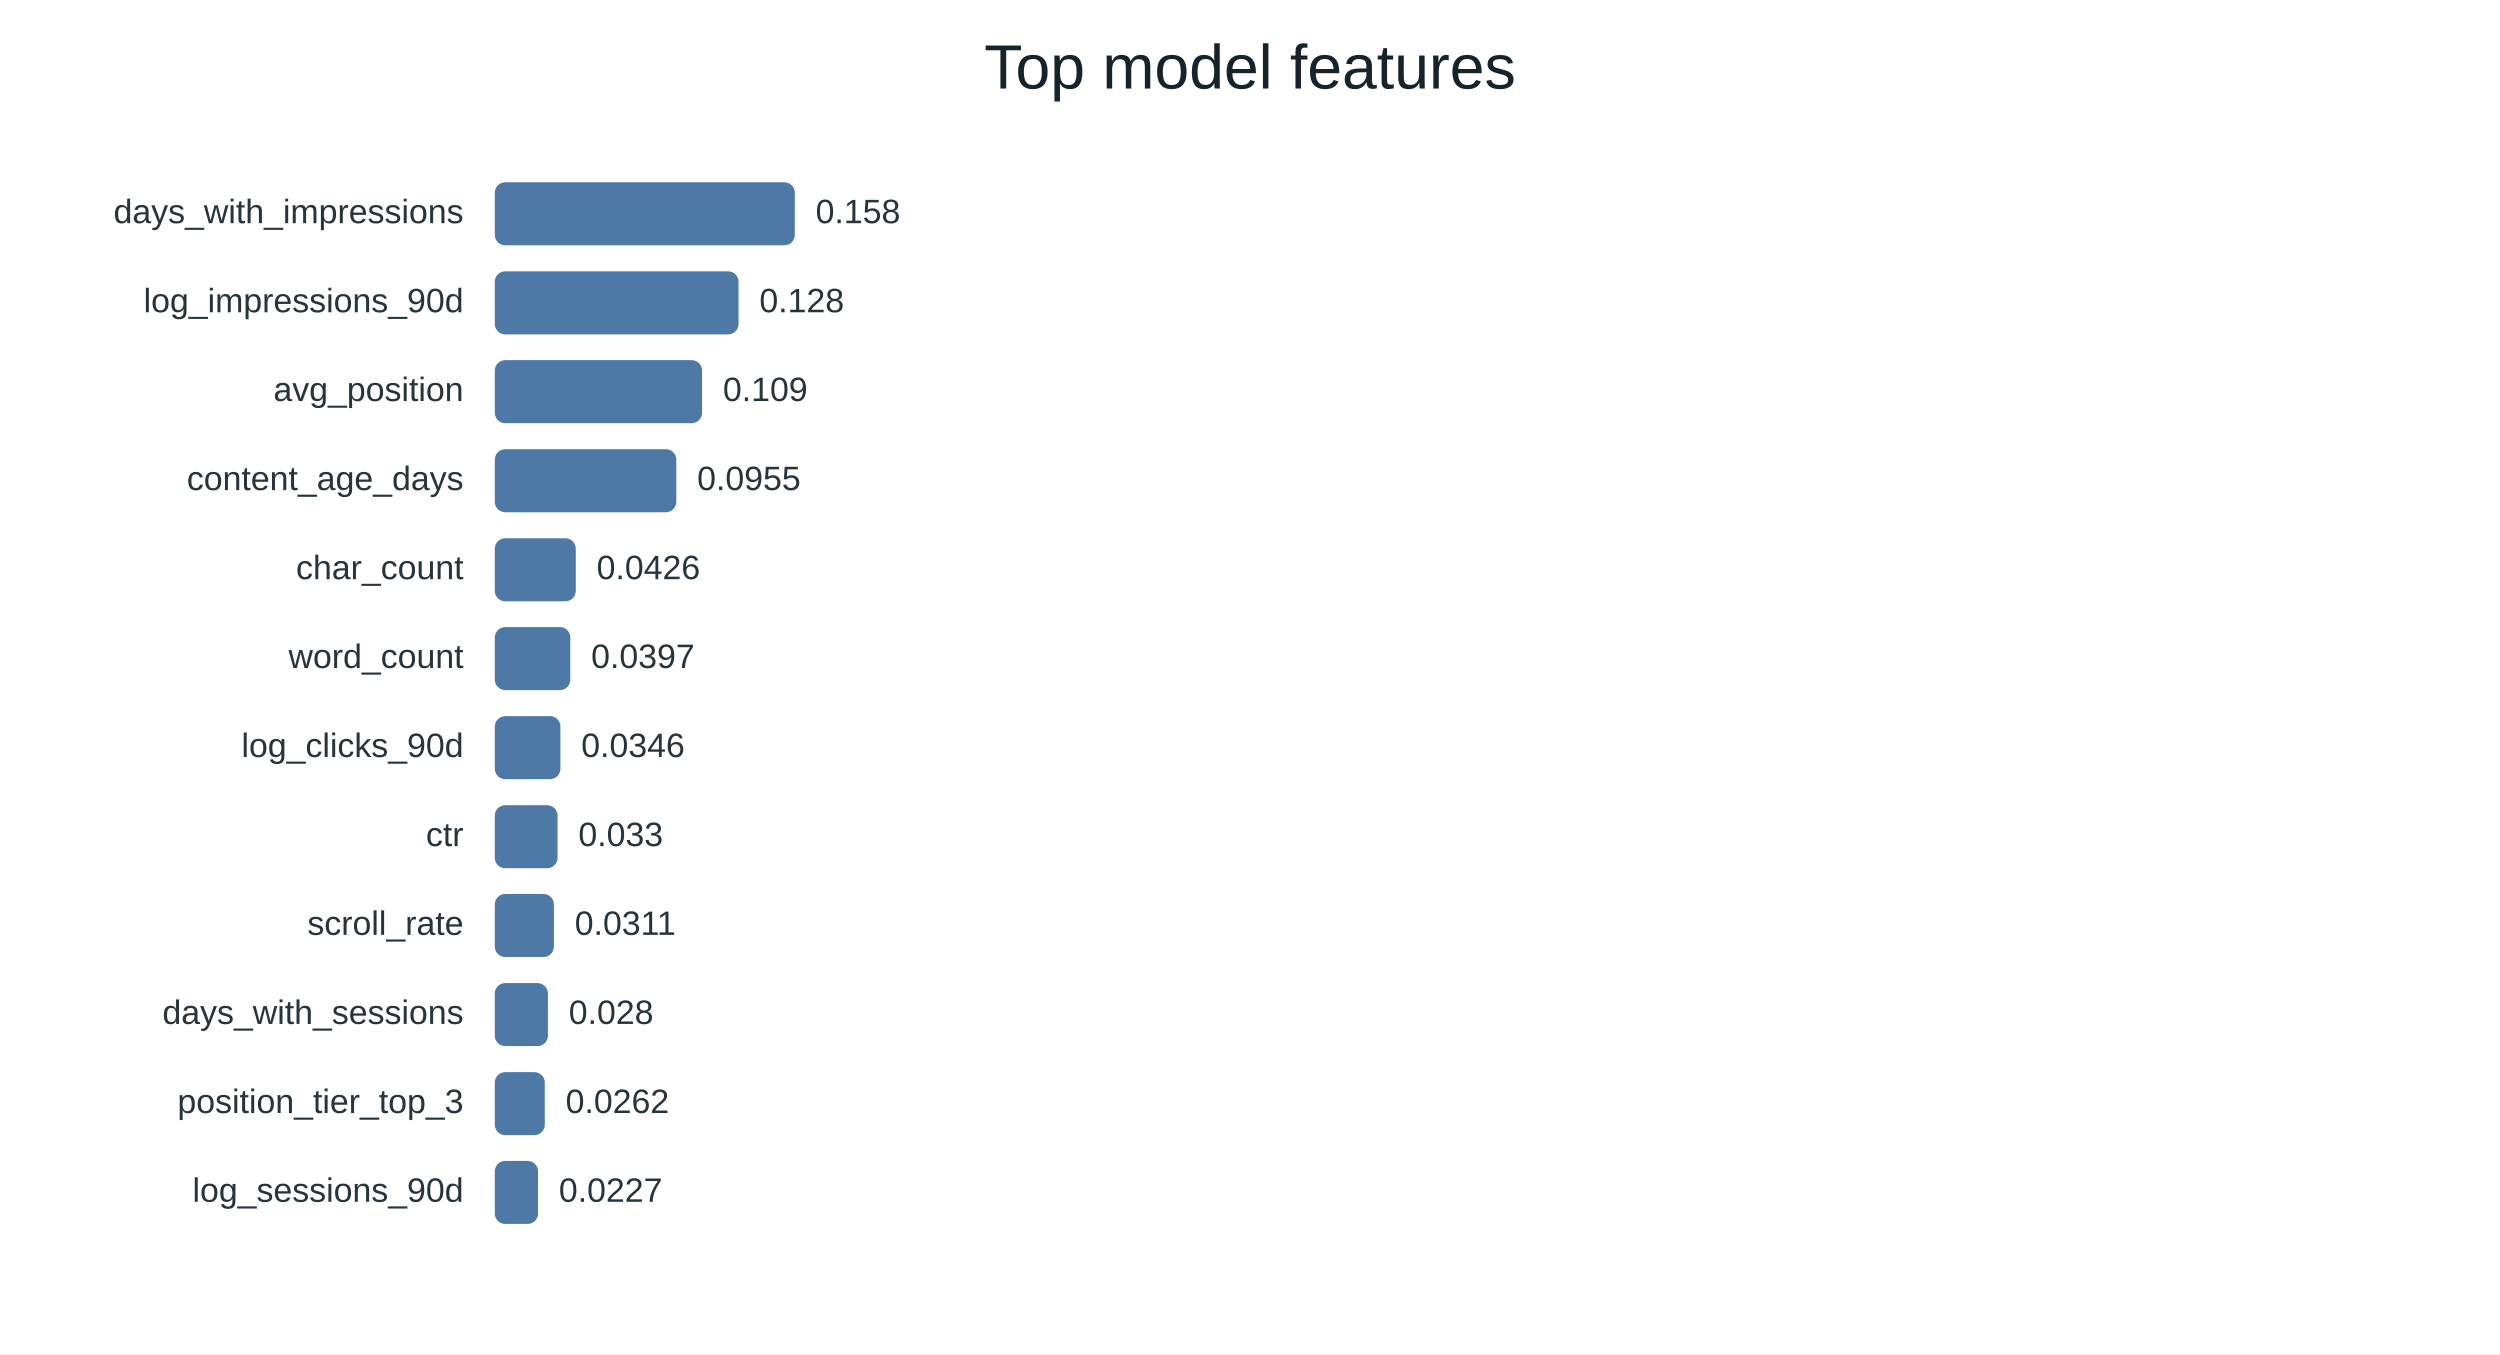
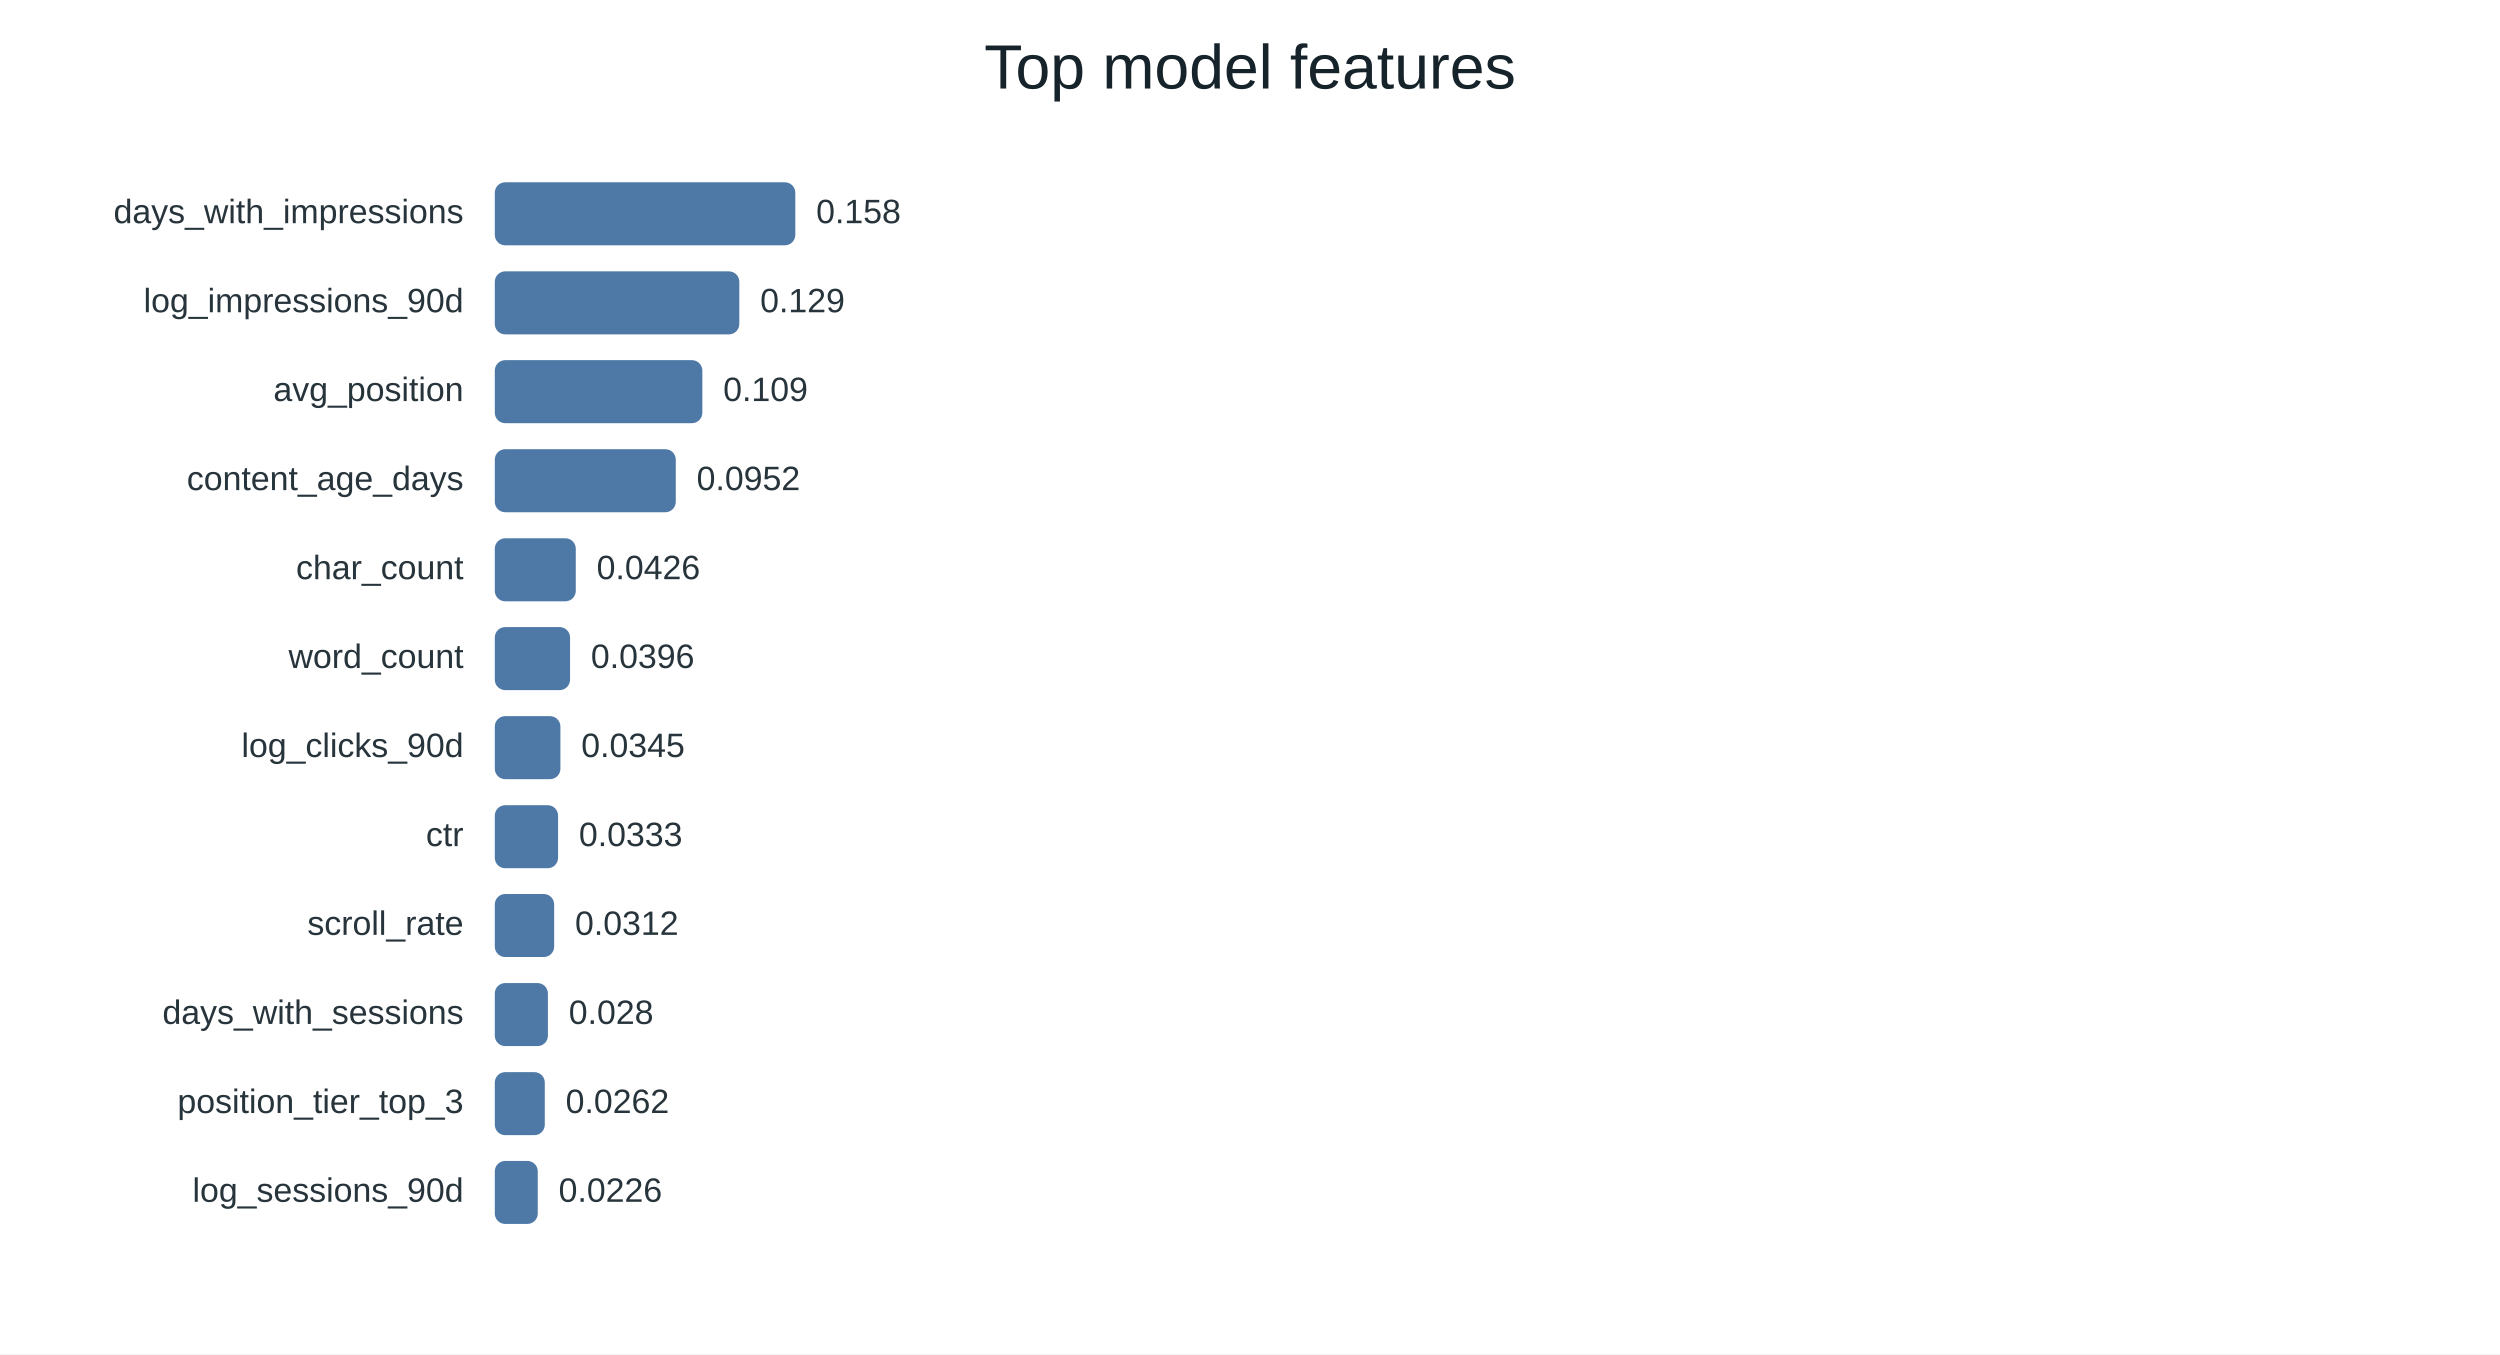
<svg xmlns="http://www.w3.org/2000/svg" width="960" height="520" viewBox="0 0 960 520">
  <rect width="100%" height="100%" fill="#ffffff" />
  <text x="480.0" y="34" text-anchor="middle" font-family="Arial" font-size="24" fill="#16232a">Top model features</text>
  <text x="178" y="85.7" text-anchor="end" font-family="Arial" font-size="13" fill="#27343b">days_with_impressions</text>
-   <rect x="190" y="70.0" width="115.2" height="24.2" fill="#4E79A7" rx="4" />
-   <text x="313.2" y="85.7" font-family="Arial" font-size="13" fill="#27343b">0.158</text>
+   <rect x="190" y="70.0" width="115.4" height="24.2" fill="#4E79A7" rx="4" />
+   <text x="313.4" y="85.7" font-family="Arial" font-size="13" fill="#27343b">0.158</text>
  <text x="178" y="119.9" text-anchor="end" font-family="Arial" font-size="13" fill="#27343b">log_impressions_90d</text>
-   <rect x="190" y="104.2" width="93.6" height="24.2" fill="#4E79A7" rx="4" />
-   <text x="291.6" y="119.9" font-family="Arial" font-size="13" fill="#27343b">0.128</text>
+   <rect x="190" y="104.2" width="93.9" height="24.2" fill="#4E79A7" rx="4" />
+   <text x="291.9" y="119.9" font-family="Arial" font-size="13" fill="#27343b">0.129</text>
  <text x="178" y="154.0" text-anchor="end" font-family="Arial" font-size="13" fill="#27343b">avg_position</text>
-   <rect x="190" y="138.3" width="79.6" height="24.2" fill="#4E79A7" rx="4" />
-   <text x="277.6" y="154.0" font-family="Arial" font-size="13" fill="#27343b">0.109</text>
+   <rect x="190" y="138.3" width="79.7" height="24.2" fill="#4E79A7" rx="4" />
+   <text x="277.7" y="154.0" font-family="Arial" font-size="13" fill="#27343b">0.109</text>
  <text x="178" y="188.2" text-anchor="end" font-family="Arial" font-size="13" fill="#27343b">content_age_days</text>
-   <rect x="190" y="172.5" width="69.7" height="24.2" fill="#4E79A7" rx="4" />
-   <text x="267.7" y="188.2" font-family="Arial" font-size="13" fill="#27343b">0.0955</text>
+   <rect x="190" y="172.5" width="69.5" height="24.2" fill="#4E79A7" rx="4" />
+   <text x="267.5" y="188.2" font-family="Arial" font-size="13" fill="#27343b">0.0952</text>
  <text x="178" y="222.4" text-anchor="end" font-family="Arial" font-size="13" fill="#27343b">char_count</text>
  <rect x="190" y="206.7" width="31.1" height="24.2" fill="#4E79A7" rx="4" />
  <text x="229.1" y="222.4" font-family="Arial" font-size="13" fill="#27343b">0.0426</text>
  <text x="178" y="256.5" text-anchor="end" font-family="Arial" font-size="13" fill="#27343b">word_count</text>
-   <rect x="190" y="240.8" width="29.0" height="24.2" fill="#4E79A7" rx="4" />
-   <text x="227.0" y="256.5" font-family="Arial" font-size="13" fill="#27343b">0.0397</text>
+   <rect x="190" y="240.8" width="28.9" height="24.2" fill="#4E79A7" rx="4" />
+   <text x="226.9" y="256.5" font-family="Arial" font-size="13" fill="#27343b">0.0396</text>
  <text x="178" y="290.7" text-anchor="end" font-family="Arial" font-size="13" fill="#27343b">log_clicks_90d</text>
  <rect x="190" y="275.0" width="25.2" height="24.2" fill="#4E79A7" rx="4" />
-   <text x="223.2" y="290.7" font-family="Arial" font-size="13" fill="#27343b">0.0346</text>
+   <text x="223.2" y="290.7" font-family="Arial" font-size="13" fill="#27343b">0.0345</text>
  <text x="178" y="324.9" text-anchor="end" font-family="Arial" font-size="13" fill="#27343b">ctr</text>
-   <rect x="190" y="309.2" width="24.1" height="24.2" fill="#4E79A7" rx="4" />
-   <text x="222.1" y="324.9" font-family="Arial" font-size="13" fill="#27343b">0.033</text>
+   <rect x="190" y="309.2" width="24.3" height="24.2" fill="#4E79A7" rx="4" />
+   <text x="222.3" y="324.9" font-family="Arial" font-size="13" fill="#27343b">0.0333</text>
  <text x="178" y="359.0" text-anchor="end" font-family="Arial" font-size="13" fill="#27343b">scroll_rate</text>
-   <rect x="190" y="343.3" width="22.7" height="24.2" fill="#4E79A7" rx="4" />
-   <text x="220.7" y="359.0" font-family="Arial" font-size="13" fill="#27343b">0.0311</text>
+   <rect x="190" y="343.3" width="22.8" height="24.2" fill="#4E79A7" rx="4" />
+   <text x="220.8" y="359.0" font-family="Arial" font-size="13" fill="#27343b">0.0312</text>
  <text x="178" y="393.2" text-anchor="end" font-family="Arial" font-size="13" fill="#27343b">days_with_sessions</text>
  <rect x="190" y="377.5" width="20.4" height="24.2" fill="#4E79A7" rx="4" />
  <text x="218.4" y="393.2" font-family="Arial" font-size="13" fill="#27343b">0.028</text>
  <text x="178" y="427.4" text-anchor="end" font-family="Arial" font-size="13" fill="#27343b">position_tier_top_3</text>
  <rect x="190" y="411.7" width="19.2" height="24.2" fill="#4E79A7" rx="4" />
  <text x="217.2" y="427.4" font-family="Arial" font-size="13" fill="#27343b">0.0262</text>
  <text x="178" y="461.5" text-anchor="end" font-family="Arial" font-size="13" fill="#27343b">log_sessions_90d</text>
-   <rect x="190" y="445.8" width="16.6" height="24.2" fill="#4E79A7" rx="4" />
-   <text x="214.6" y="461.5" font-family="Arial" font-size="13" fill="#27343b">0.0227</text>
+   <rect x="190" y="445.8" width="16.5" height="24.2" fill="#4E79A7" rx="4" />
+   <text x="214.5" y="461.5" font-family="Arial" font-size="13" fill="#27343b">0.0226</text>
</svg>
